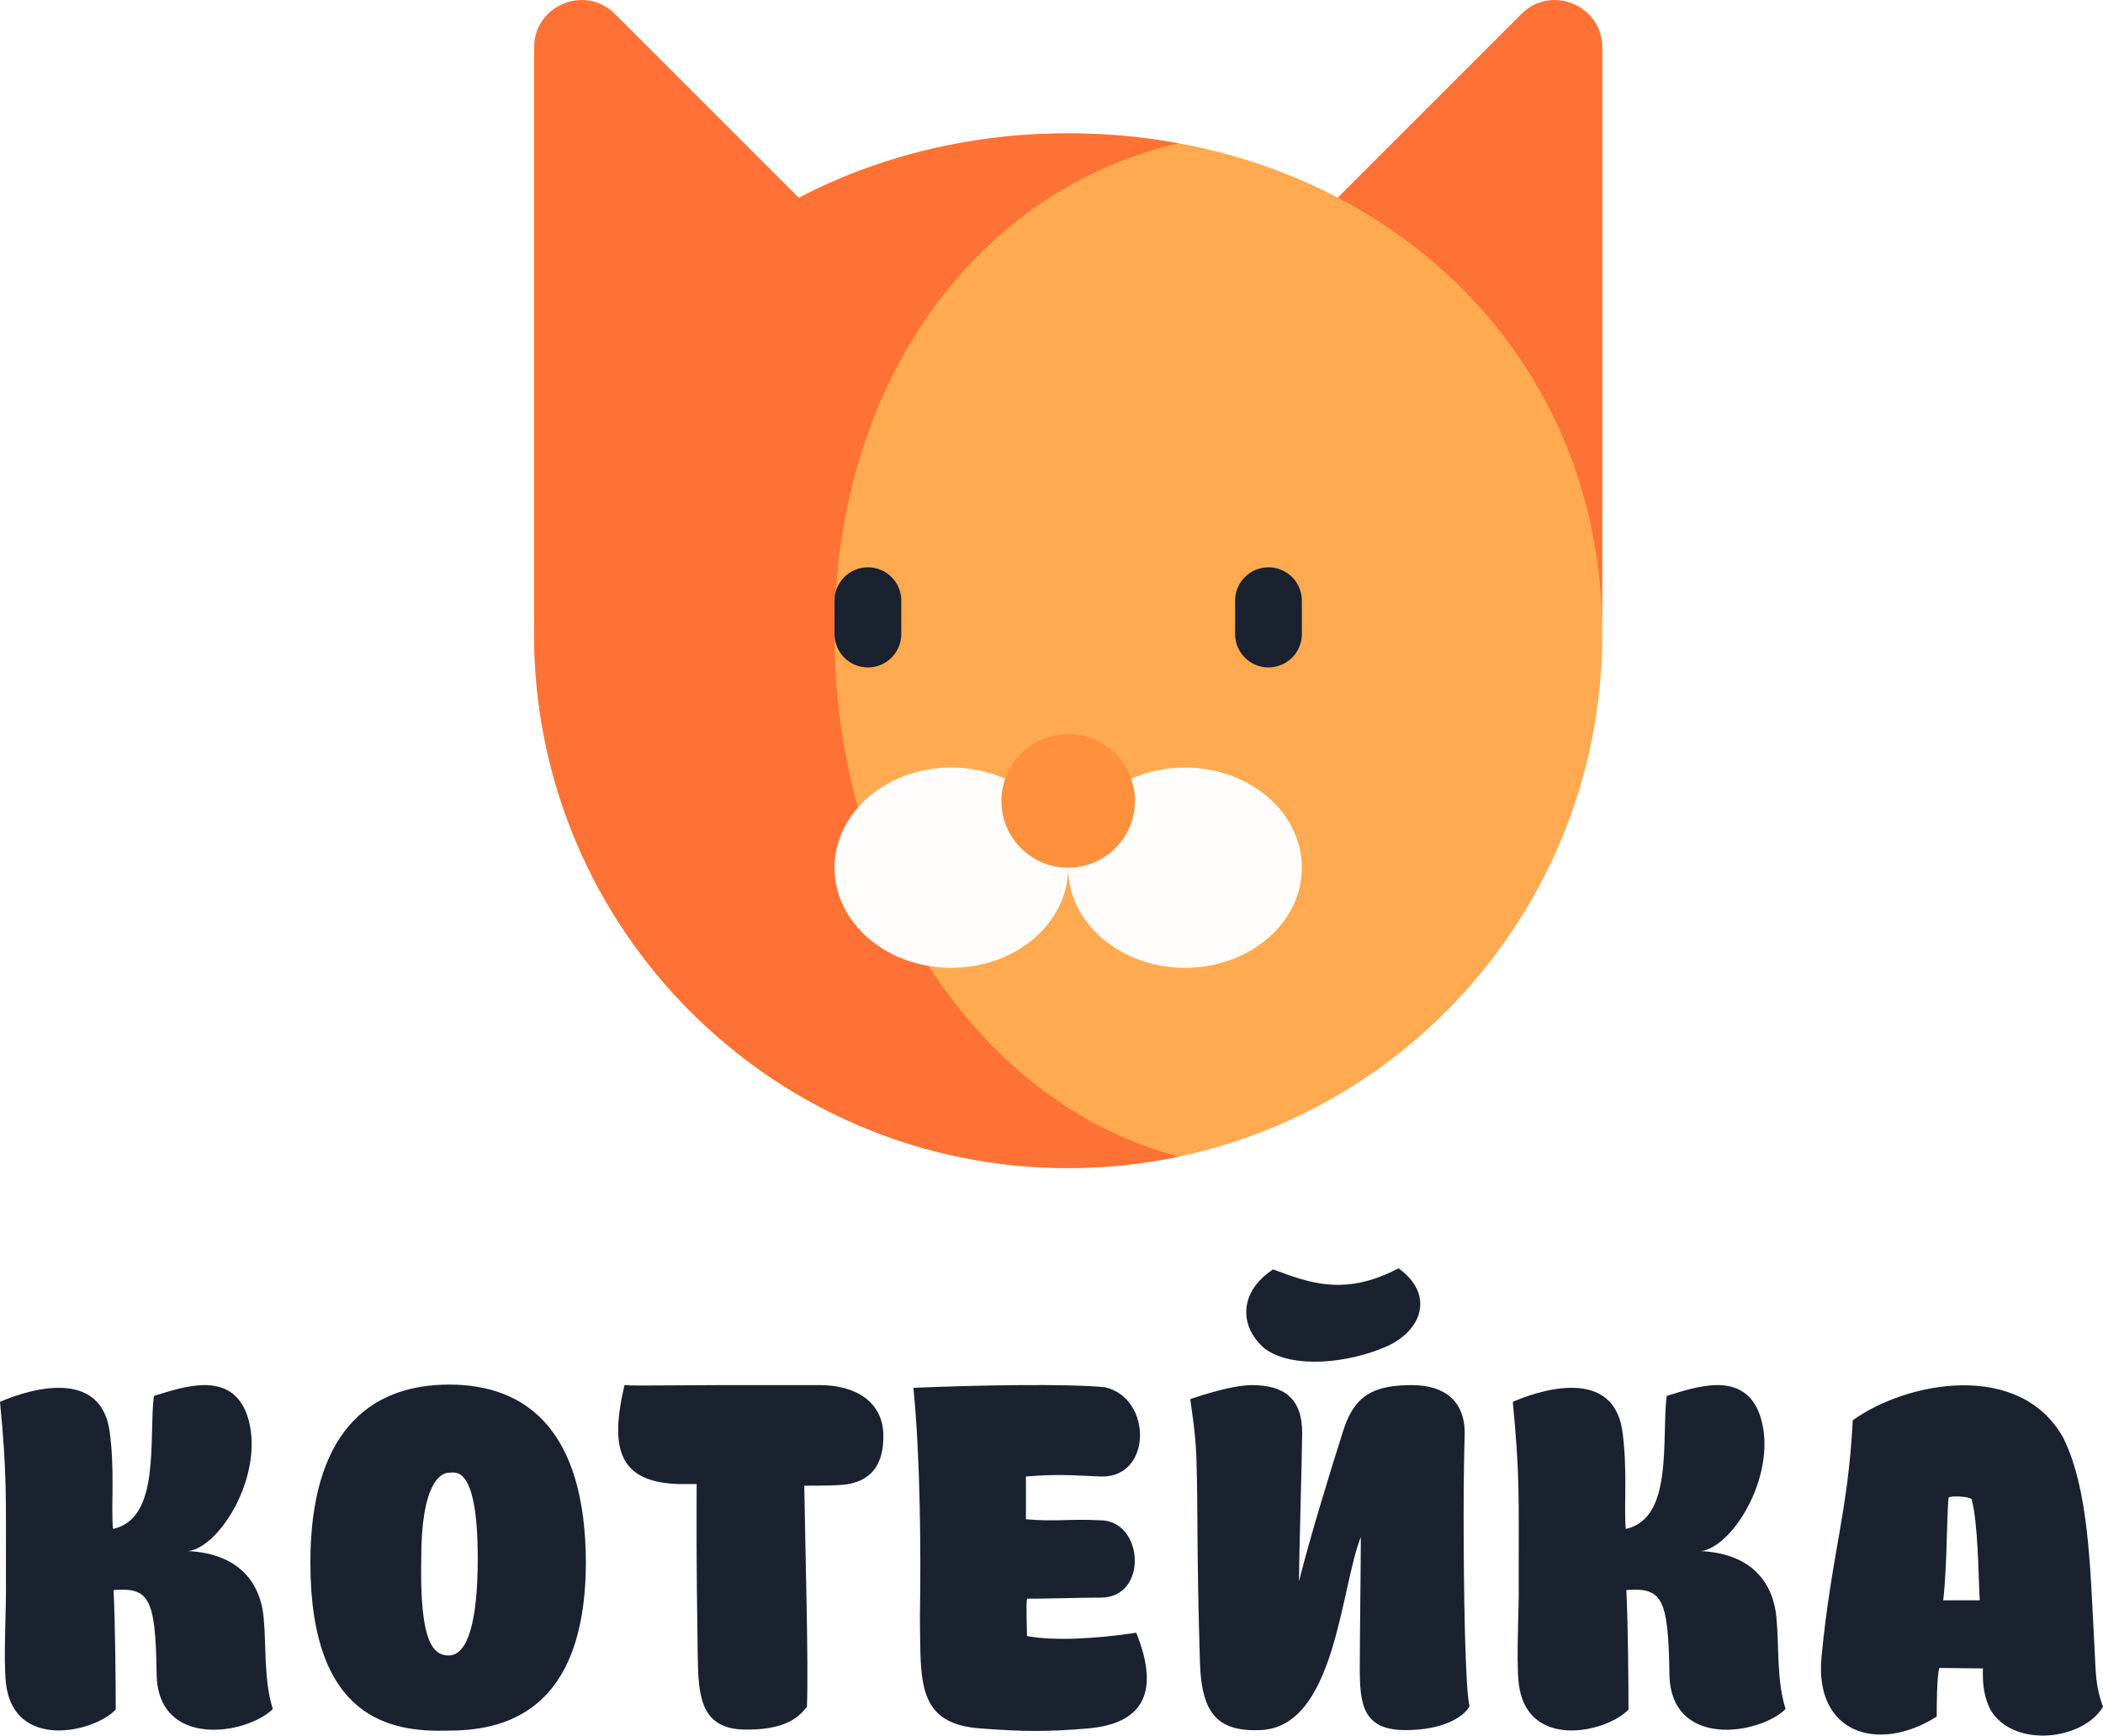
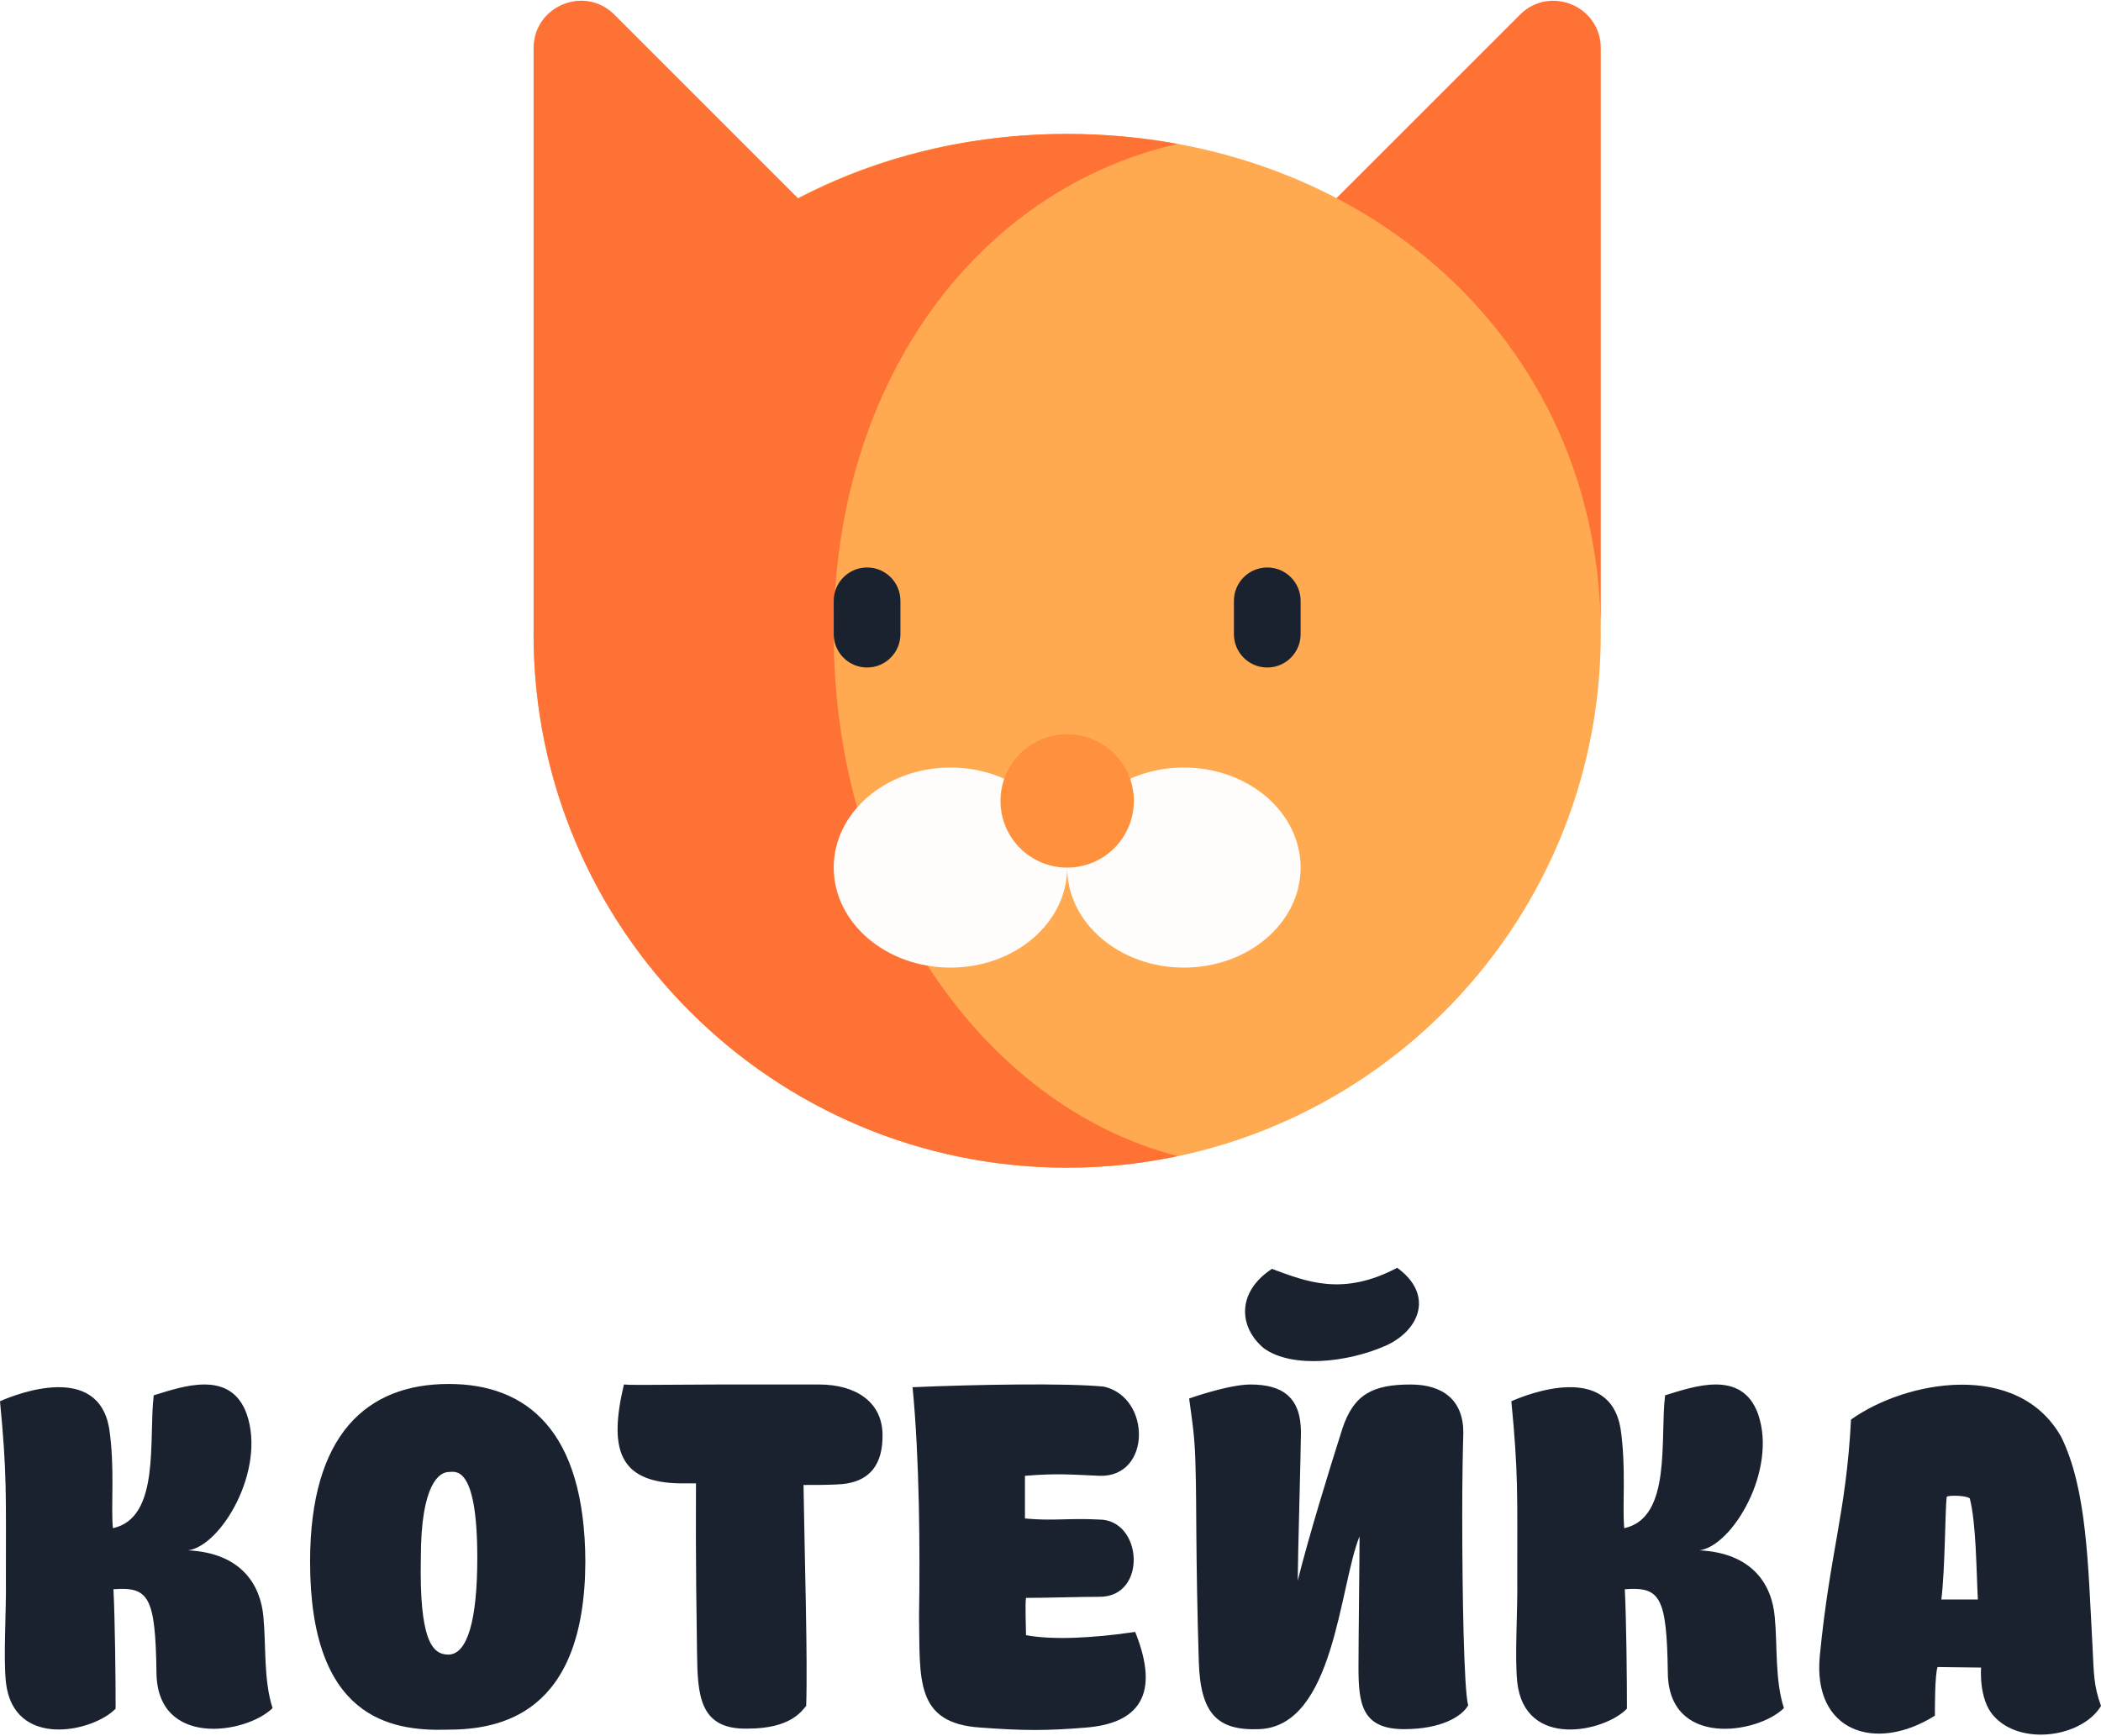
- <svg xmlns="http://www.w3.org/2000/svg" width="63" height="52" fill="none">
+ <svg xmlns="http://www.w3.org/2000/svg" width="46" height="38" viewBox="0 0 63 52" fill="none">
  <path d="M7.9 48.483c-.081-.973-.662-1.928-2.258-2.01.984-.13 2.338-2.397 1.758-4.082-.484-1.361-1.935-.827-2.79-.567-.16 1.296.21 3.677-1.225 3.985-.064-.68.065-1.814-.112-2.997-.339-1.96-2.725-1.053-3.273-.81.21 2.17.177 2.754.177 5.363.016.89-.08 2.3 0 3.062.226 2.025 2.628 1.49 3.29.794 0-.86-.017-2.609-.065-3.581 1.064-.081 1.257.227 1.29 2.495.015 2.268 2.692 1.847 3.481 1.07-.274-.843-.193-1.913-.274-2.722zm1.398-1.669c0 4.698 2.418 5.087 4.111 5.038 1.564 0 4.127-.437 4.143-5.038-.016-3.937-1.757-5.33-4.095-5.33-2.466 0-4.159 1.522-4.159 5.33zm4.16-2.69c.177 0 .854-.259.854 2.576 0 1.847-.29 2.9-.87 2.9-.484 0-.871-.437-.823-2.9 0-2.236.564-2.576.838-2.576zm7.412.341c0 .923-.017 1.944.031 5.087.017 1.264.065 2.3 1.516 2.268 1.29 0 1.612-.518 1.757-.68.048-1.41-.048-4.488-.08-6.627.354 0 .693 0 .999-.016 1.032-.032 1.386-.648 1.37-1.507-.016-.972-.806-1.49-1.902-1.49h-3.063c-2.434.016-2.596.016-2.79 0-.45 1.911-.176 2.932 1.678 2.965h.483zm12.234-2.901c-1.129-.113-3.853-.064-5.74.017.21 2.154.226 4.925.194 6.885.032 1.88-.129 3.192 1.838 3.322 1.29.097 2.015.097 3.176 0 1.58-.13 2.224-.989 1.467-2.868-1.306.194-2.515.243-3.273.097 0-.227-.032-.94 0-1.118.726 0 1.516-.032 2.209-.032 1.434 0 1.29-2.317-.016-2.317-.935-.049-1.355.049-2.225-.032v-1.28c.983-.081 1.419-.033 2.24 0 1.548.048 1.548-2.35.13-2.674zm5.036-3.532c-1.064.697-1 1.75-.242 2.382.854.616 2.53.421 3.66-.081 1.031-.47 1.434-1.54.338-2.333-1.628.859-2.709.421-3.756.032zm5.739 4.91c0-.973-.613-1.442-1.58-1.442-1.129 0-1.709.291-2.048 1.328-.403 1.264-1 3.208-1.338 4.553 0-.584.097-4.018.097-4.44 0-1.069-.564-1.441-1.515-1.441-.661 0-1.838.42-1.838.42.097.73.177 1.151.193 2.107.033 1.005 0 2.608.097 5.784.048 1.555.548 2.074 1.806 2.025 2.257-.08 2.402-4.26 3.014-5.784 0 .697-.032 3.11-.032 3.921 0 1.102.097 1.863 1.37 1.863 1.097 0 1.725-.372 1.919-.713-.13-.486-.178-3.434-.178-5.751 0-1.021.017-1.912.033-2.43zm9.339 5.541c-.08-.973-.66-1.928-2.257-2.01.984-.13 2.338-2.397 1.758-4.082-.484-1.361-1.935-.827-2.79-.567-.16 1.296.21 3.677-1.225 3.985-.064-.68.065-1.814-.112-2.997-.339-1.96-2.725-1.053-3.273-.81.21 2.17.177 2.754.177 5.363.016.89-.08 2.3 0 3.062.226 2.025 2.628 1.49 3.289.794 0-.86-.016-2.609-.064-3.581 1.064-.081 1.257.227 1.29 2.495.015 2.268 2.691 1.847 3.481 1.07-.274-.843-.193-1.913-.274-2.722zM63 51.14c-.226-.632-.21-.94-.258-1.848-.129-2.365-.161-4.65-.935-6.22-1.306-2.318-4.675-1.686-6.303-.52-.145 2.803-.63 3.954-.935 7.08-.226 2.285 1.676 2.917 3.45 1.8 0-.276 0-1.232.08-1.459.21 0 1 .016 1.306.016 0 0-.08.94.37 1.442.807.924 2.66.648 3.225-.291zm-4.788-3.192c.113-.875.113-2.69.161-3.078.08-.065.629-.033.693.048.194.762.194 2.155.242 3.03h-1.096z" fill="#1A212F" />
  <path d="M39 6.995L45.576.42C46.47-.476 48 .158 48 1.423v17.573c0-5.7-4.513-9.166-9-12z" fill="#FF7236" />
  <path d="M48 18.997c0 8.837-7.163 16.001-16 16.001-8.836 0-16-7.164-16-16.001 0-8.838 7.164-15.002 16-15.002 8.837 0 16 6.164 16 15.002z" fill="#FFAA50" />
  <path d="M25 18.996c0-7.701 4.422-13.37 10.31-14.7A18.328 18.328 0 0032 3.995c-2.944 0-5.694.697-8.063 1.937L18.424.419C17.53-.476 16 .158 16 1.423v17.573c0-.36 0-.358 0 0 0 8.838 7.163 16.002 16 16.002 1.135 0 2.242-.122 3.31-.347C29.422 33.125 25 26.698 25 18.996z" fill="#FF7236" />
  <path d="M28.5 28.997c1.933 0 3.5-1.343 3.5-3s-1.567-3-3.5-3-3.5 1.343-3.5 3 1.567 3 3.5 3zm7 0c1.933 0 3.5-1.343 3.5-3s-1.567-3-3.5-3-3.5 1.343-3.5 3 1.567 3 3.5 3z" fill="#FFFDFB" />
  <path d="M32 25.998a2 2 0 100-4 2 2 0 000 4z" fill="#FF913C" />
  <path d="M26 19.997a1 1 0 01-1-1v-1a1 1 0 112 0v1a1 1 0 01-1 1zm12 0a1 1 0 01-1-1v-1a1 1 0 112 0v1a1 1 0 01-1 1z" fill="#1A212F" />
</svg>
